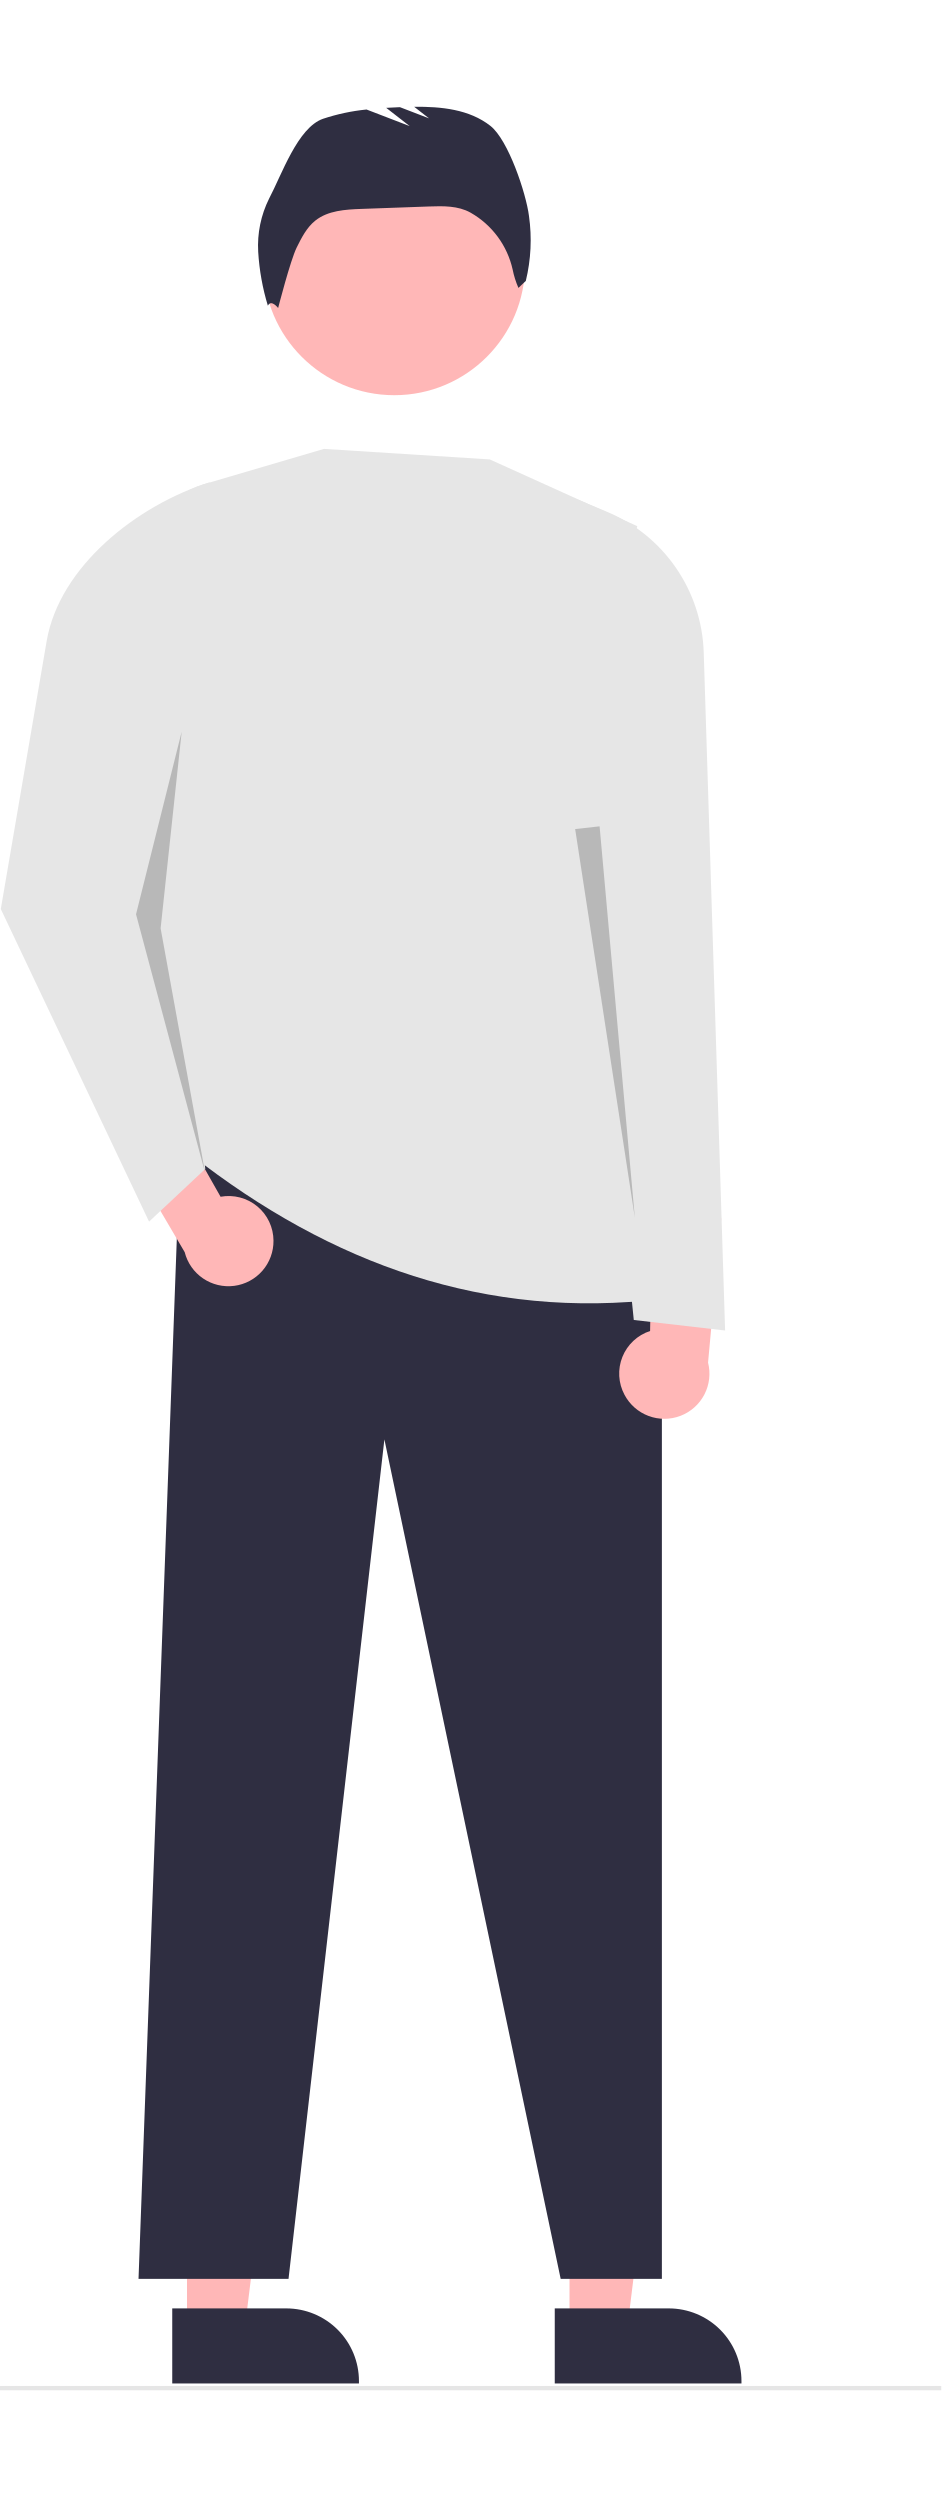
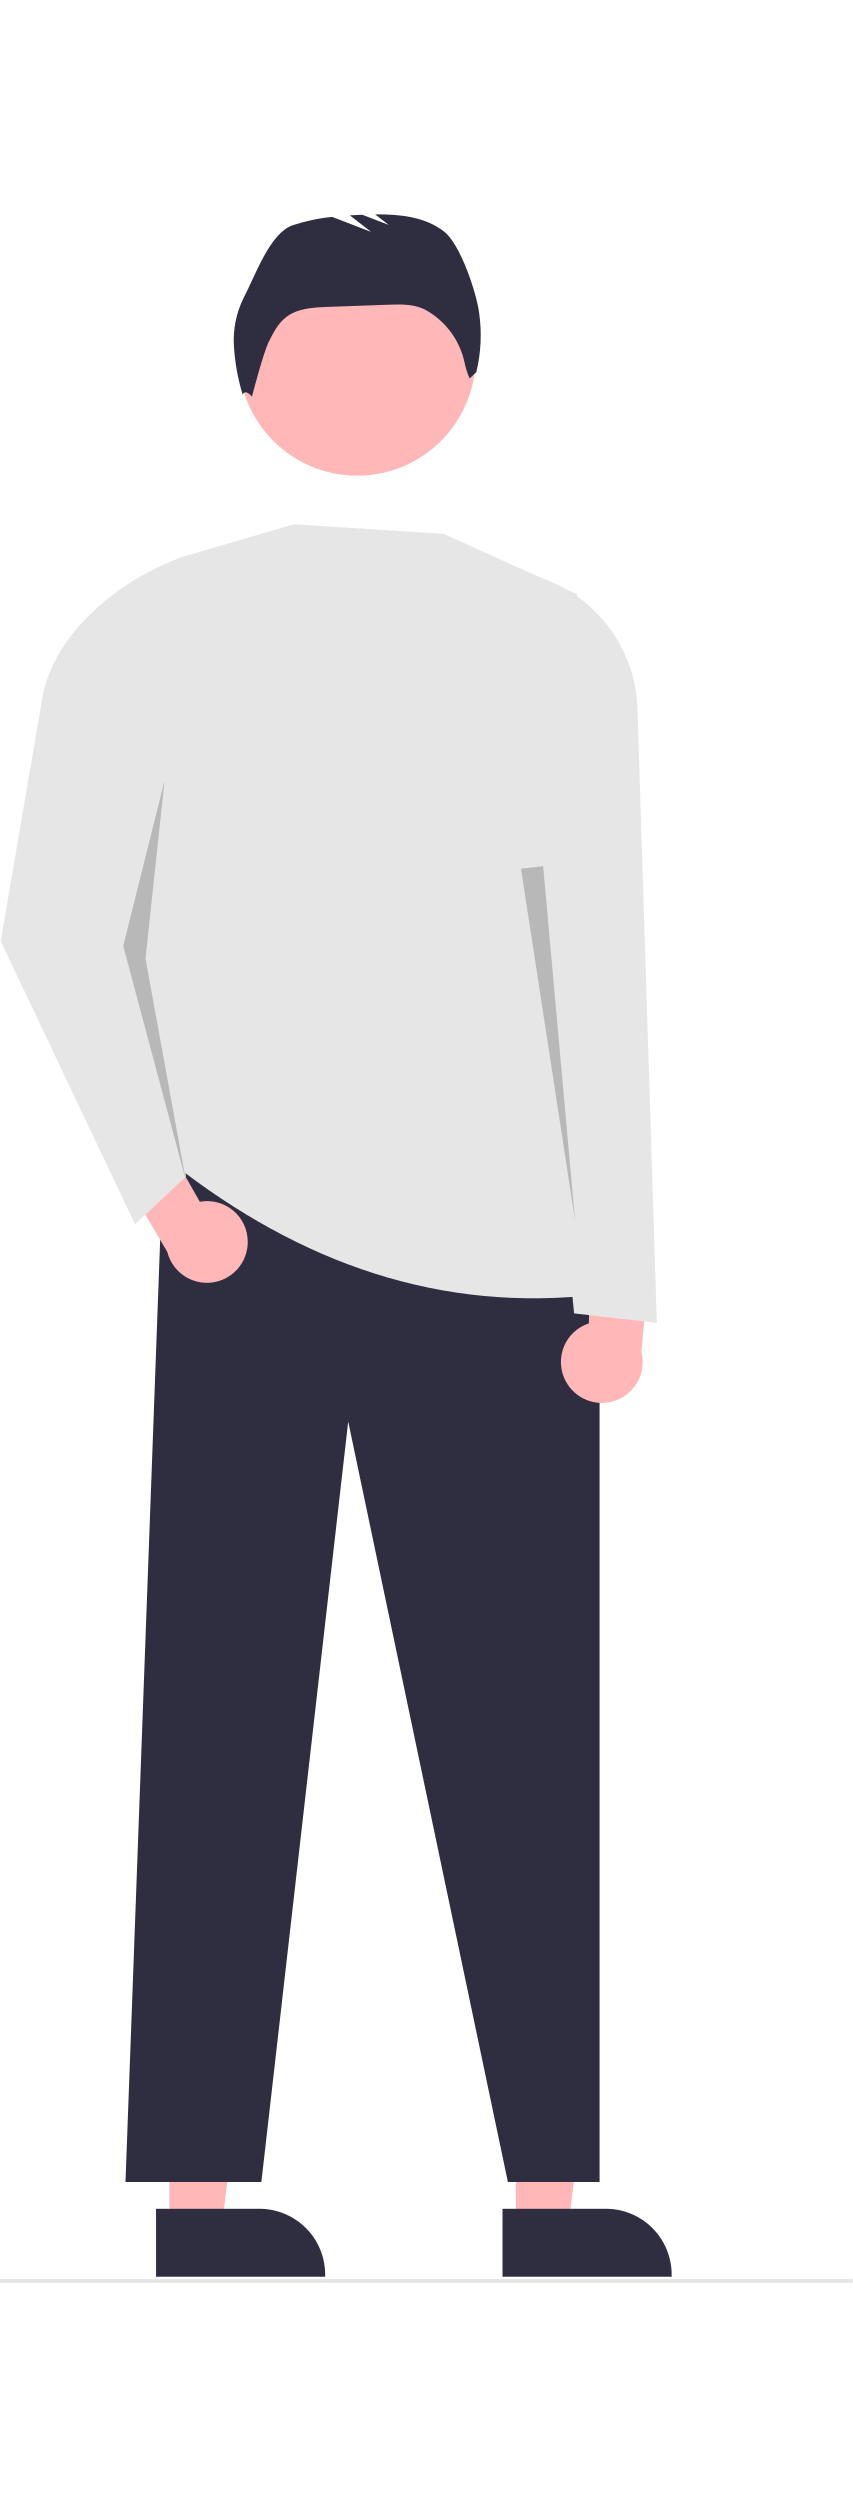
- <svg xmlns="http://www.w3.org/2000/svg" width="189" height="502" viewBox="0 0 219 532" fill="none">
+ <svg xmlns="http://www.w3.org/2000/svg" width="162" height="475" viewBox="0 0 219 532" fill="none">
  <path d="M43.512 516.661H56.985L63.395 464.694L43.51 464.695L43.512 516.661Z" fill="#FFB7B7" />
  <path d="M40.076 512.263L66.609 512.262H66.61C71.094 512.262 75.395 514.044 78.566 517.215C81.737 520.386 83.518 524.686 83.519 529.171V529.72L40.077 529.722L40.076 512.263Z" fill="#2F2E41" />
  <path d="M132.512 516.661H145.985L152.395 464.694L132.51 464.695L132.512 516.661Z" fill="#FFB7B7" />
  <path d="M129.076 512.263L155.609 512.262H155.61C160.094 512.262 164.395 514.044 167.566 517.215C170.737 520.386 172.518 524.686 172.519 529.171V529.72L129.077 529.722L129.076 512.263Z" fill="#2F2E41" />
  <path d="M219 531.31H0V530.31H219V531.31Z" fill="#E6E6E6" />
  <path d="M32.231 505.392H67.132L89.439 310.069L130.453 505.392H154.002V272.476L42.038 238.968L32.231 505.392Z" fill="#2F2E41" />
  <path d="M91.74 67.111C108.549 67.111 122.175 53.485 122.175 36.675C122.175 19.866 108.549 6.239 91.74 6.239C74.93 6.239 61.304 19.866 61.304 36.675C61.304 53.485 74.93 67.111 91.74 67.111Z" fill="#FFB7B7" />
  <path d="M44.49 243.872C77.148 269.412 113.196 282.286 154.002 277.38C136.768 216.868 131.656 156.815 148.281 97.584L113.957 82.056L75.373 79.605L47.331 87.852C43.386 89.014 39.932 91.44 37.502 94.757C35.071 98.074 33.799 102.098 33.88 106.21C34.87 156.723 31.512 203.997 44.49 243.872Z" fill="#E6E6E6" />
  <path d="M62.61 21.37C65.538 15.845 69.259 4.835 75.169 2.793C78.451 1.705 81.843 0.982 85.283 0.638L95.329 4.502L89.862 0.25C90.926 0.186 91.99 0.135 93.053 0.094L99.831 2.701L96.363 0.004C102.682 -0.061 109.204 0.596 114.101 4.443C118.275 7.722 122.41 20.145 123.079 25.41C123.794 30.448 123.543 35.575 122.342 40.519L120.625 42.151C120.025 40.774 119.573 39.337 119.278 37.865C118.663 35.113 117.481 32.519 115.808 30.25C114.135 27.98 112.007 26.083 109.561 24.681L109.467 24.628C106.589 23.008 103.095 23.083 99.794 23.202L84.115 23.766C80.343 23.902 76.281 24.14 73.34 26.507C71.353 28.105 70.163 30.464 69.031 32.748C67.57 35.697 64.714 46.822 64.714 46.822C64.714 46.822 63.099 44.722 62.324 46.285C61.083 42.207 60.328 37.997 60.075 33.741C59.828 29.467 60.702 25.203 62.61 21.37Z" fill="#2F2E41" />
  <path d="M63.633 263.824C63.626 262.299 63.284 260.794 62.633 259.415C61.981 258.036 61.035 256.817 59.861 255.843C58.687 254.87 57.314 254.165 55.839 253.779C54.363 253.394 52.821 253.336 51.321 253.611L33.055 221.349L25.519 236.797L42.975 266.509C43.603 268.999 45.123 271.171 47.247 272.615C49.37 274.059 51.95 274.673 54.496 274.343C57.043 274.012 59.379 272.758 61.063 270.82C62.747 268.881 63.661 266.392 63.633 263.824Z" fill="#FFB7B7" />
  <path d="M145.305 299.689C144.584 298.345 144.166 296.86 144.082 295.337C143.997 293.814 144.247 292.291 144.815 290.876C145.383 289.46 146.254 288.186 147.367 287.143C148.48 286.101 149.808 285.315 151.258 284.842L151.933 247.774L167.821 258.671L164.744 292.2C165.378 294.689 165.078 297.323 163.899 299.605C162.721 301.886 160.747 303.656 158.351 304.579C155.955 305.502 153.303 305.514 150.899 304.613C148.494 303.712 146.504 301.96 145.305 299.689Z" fill="#FFB7B7" />
  <path d="M34.683 259.4L47.759 247.141L41.049 180.944L48.812 87.368C31.947 92.669 13.838 106.908 10.855 124.333L0.186 186.665L34.683 259.4Z" fill="#E6E6E6" />
  <path opacity="0.2" d="M42.275 145.393L31.65 187.89L47.759 248.194L37.371 191.159L42.275 145.393Z" fill="black" />
  <path d="M147.464 282.283L168.713 284.735L163.737 126.95C163.515 119.9 161.267 113.063 157.262 107.256C153.258 101.45 147.666 96.919 141.154 94.206L133.571 91.046L135.614 165.007L147.464 282.283Z" fill="#E6E6E6" />
  <path opacity="0.2" d="M139.509 167.424L147.71 258.486L133.823 168.059L139.509 167.424Z" fill="black" />
</svg>
